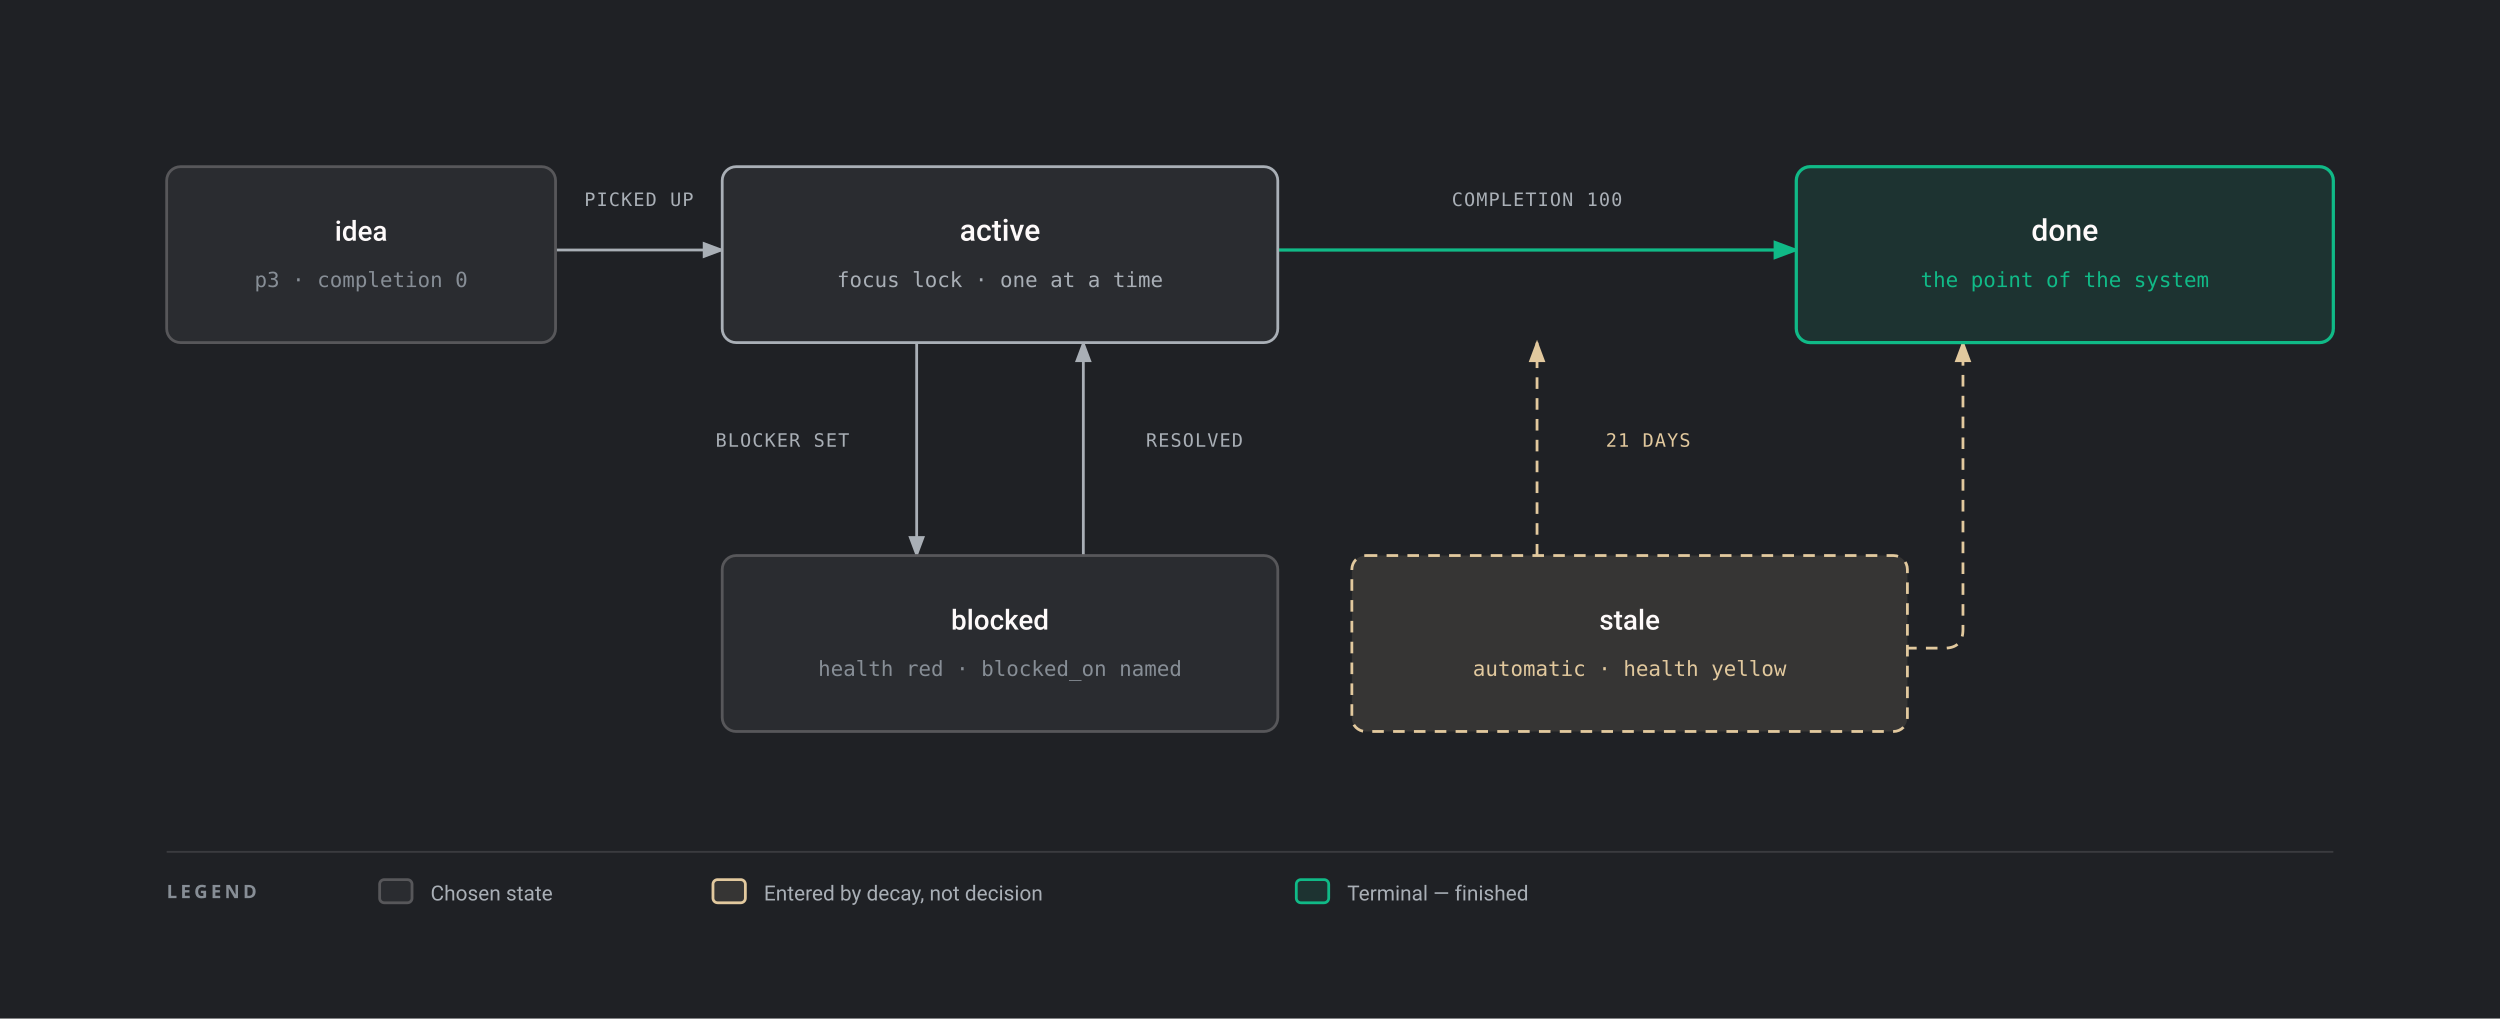
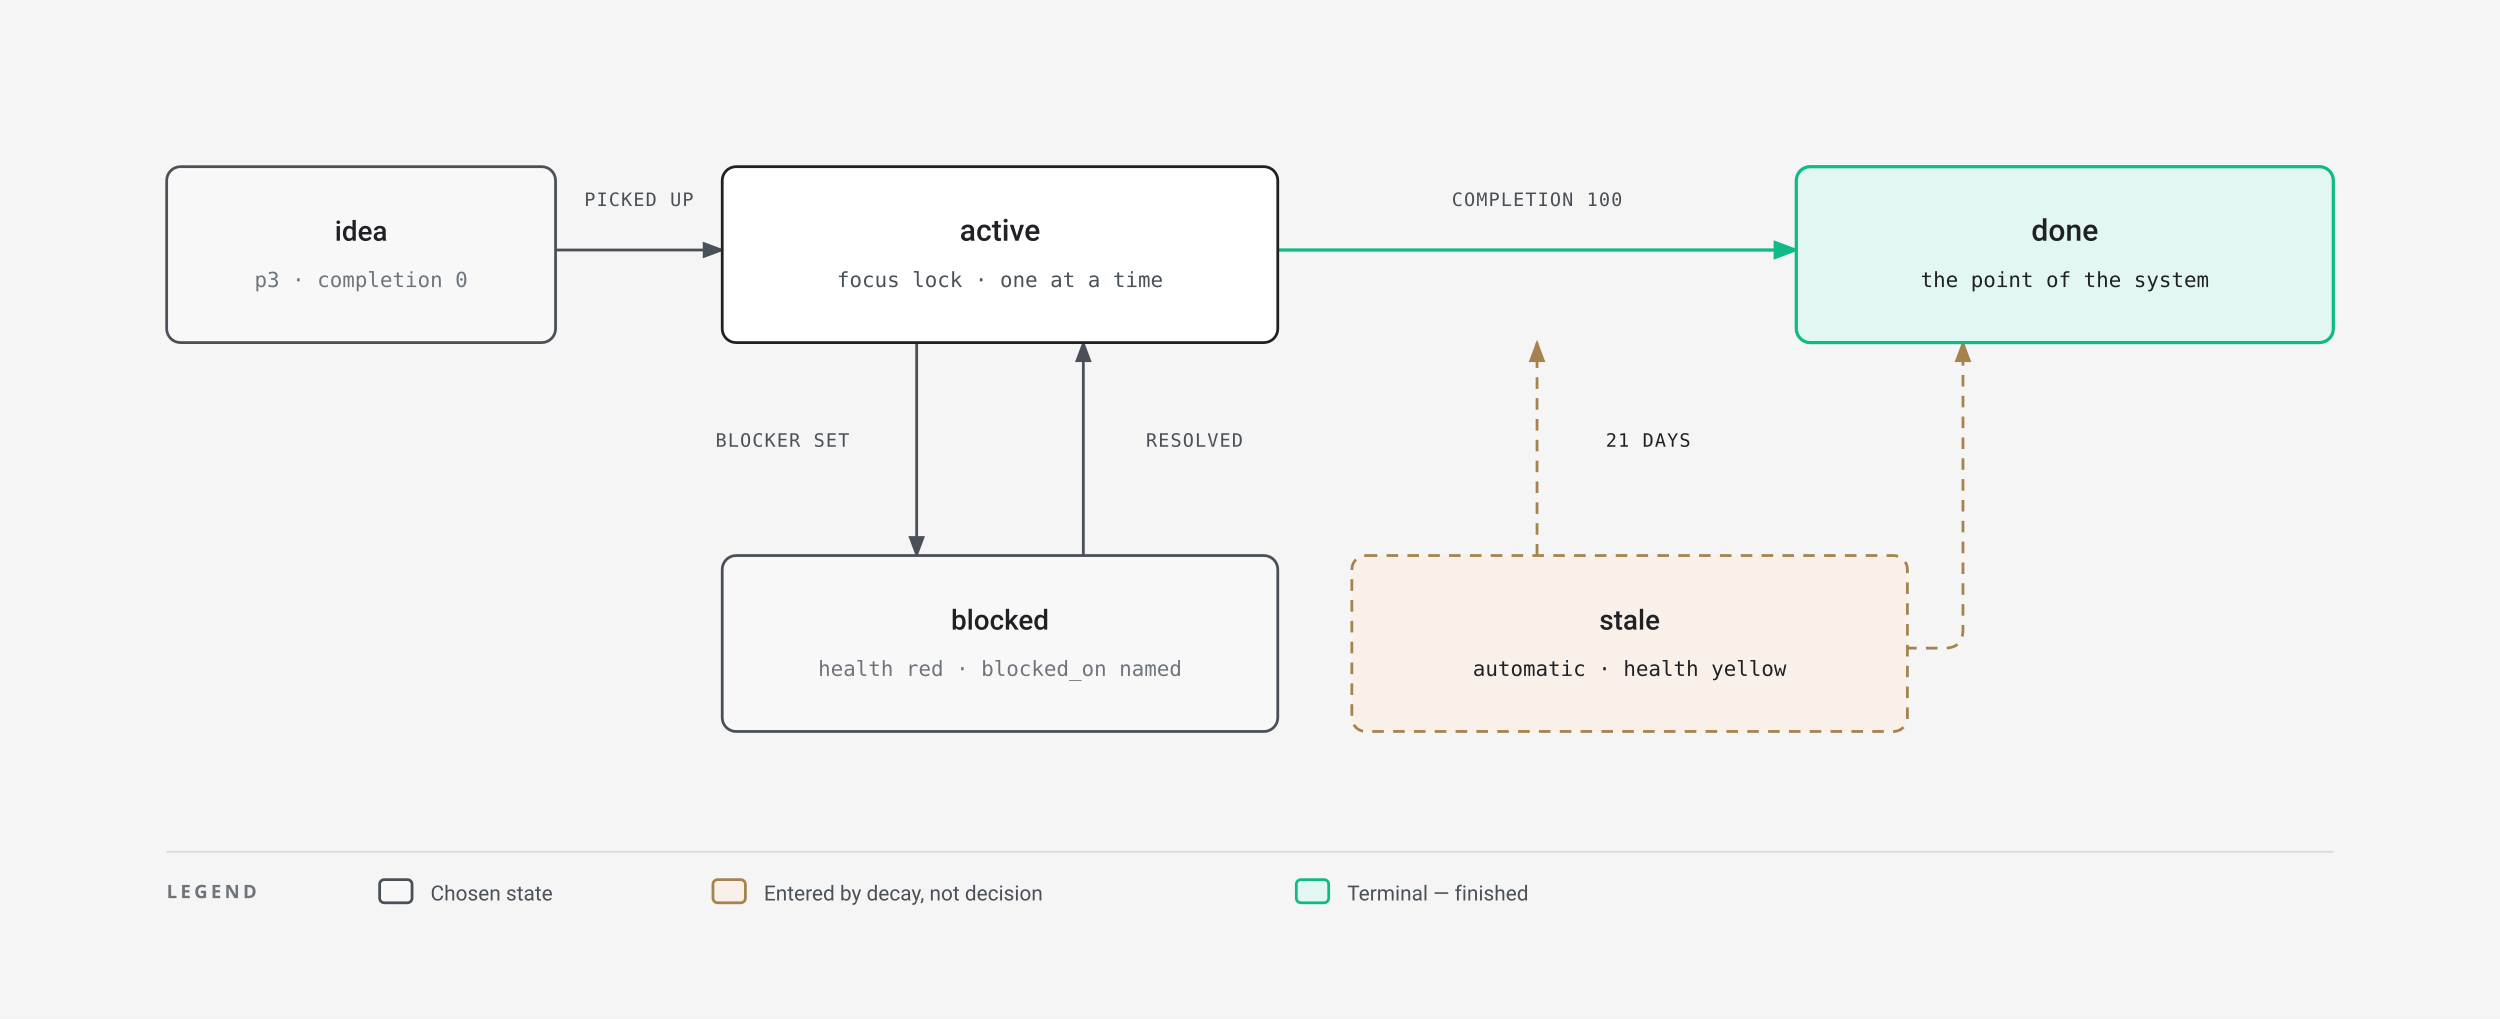
<svg xmlns="http://www.w3.org/2000/svg" viewBox="0 0 1080 440" role="img" aria-labelledby="pulse-t pulse-d">
  <defs>
    <marker id="a5" markerWidth="8" markerHeight="6" refX="7" refY="3" orient="auto">
      <polygon points="0 0, 8 3, 0 6" fill="#10BA87" />
    </marker>
    <marker id="n5" markerWidth="8" markerHeight="6" refX="7" refY="3" orient="auto">
-       <polygon points="0 0, 8 3, 0 6" fill="#A9AFB6" />
+       <polygon points="0 0, 8 3, 0 6" fill="#4A5058" />
    </marker>
    <marker id="s5" markerWidth="8" markerHeight="6" refX="7" refY="3" orient="auto">
-       <polygon points="0 0, 8 3, 0 6" fill="#E2C99E" />
+       <polygon points="0 0, 8 3, 0 6" fill="#A6834E" />
    </marker>
  </defs>
-   <rect width="100%" height="100%" fill="#1F2125" />
-   <path d="M 240 108 L 312 108" stroke="#A9AFB6" stroke-width="1.2" fill="none" marker-end="url(#n5)" />
+   <rect width="100%" height="100%" fill="#F5F5F5" />
+   <path d="M 240 108 L 312 108" stroke="#4A5058" stroke-width="1.2" fill="none" marker-end="url(#n5)" />
  <path d="M 552 108 L 776 108" stroke="#10BA87" stroke-width="1.4" fill="none" marker-end="url(#a5)" />
-   <path d="M 396 148 L 396 240" stroke="#A9AFB6" stroke-width="1.2" fill="none" marker-end="url(#n5)" />
-   <path d="M 468 240 L 468 148" stroke="#A9AFB6" stroke-width="1.2" fill="none" marker-end="url(#n5)" />
-   <path d="M 664 240 L 664 148" stroke="#E2C99E" stroke-width="1.2" stroke-dasharray="5,4" fill="none" marker-end="url(#s5)" />
-   <path d="M 724 280 L 840 280 Q 848 280 848 272 L 848 148" stroke="#E2C99E" stroke-width="1.2" stroke-dasharray="5,4" fill="none" marker-end="url(#s5)" />
-   <rect x="244" y="80" width="64" height="12" rx="2" fill="#1F2125" />
-   <text x="276" y="89" fill="#A9AFB6" font-size="8" font-family="'Roboto Mono',monospace" text-anchor="middle" letter-spacing=".06em">PICKED UP</text>
-   <rect x="616" y="80" width="96" height="12" rx="2" fill="#1F2125" />
-   <text x="664" y="89" fill="#A9AFB6" font-size="8" font-family="'Roboto Mono',monospace" text-anchor="middle" letter-spacing=".06em">COMPLETION 100</text>
-   <rect x="300" y="184" width="76" height="12" rx="2" fill="#1F2125" />
-   <text x="338" y="193" fill="#A9AFB6" font-size="8" font-family="'Roboto Mono',monospace" text-anchor="middle" letter-spacing=".06em">BLOCKER SET</text>
-   <rect x="484" y="184" width="64" height="12" rx="2" fill="#1F2125" />
-   <text x="516" y="193" fill="#A9AFB6" font-size="8" font-family="'Roboto Mono',monospace" text-anchor="middle" letter-spacing=".06em">RESOLVED</text>
-   <rect x="680" y="184" width="64" height="12" rx="2" fill="#1F2125" />
-   <text x="712" y="193" fill="#E2C99E" font-size="8" font-family="'Roboto Mono',monospace" text-anchor="middle" letter-spacing=".06em">21 DAYS</text>
-   <rect x="72" y="72" width="168" height="76" rx="6" fill="#2a2c30" stroke="#57575a" stroke-width="1.2" />
-   <text x="156" y="104" fill="#FEFAFA" font-size="12" font-weight="500" font-family="Roboto,sans-serif" text-anchor="middle">idea</text>
-   <text x="156" y="124" fill="#878E96" font-size="9" font-family="'Roboto Mono',monospace" text-anchor="middle">p3 · completion 0</text>
-   <rect x="312" y="72" width="240" height="76" rx="6" fill="#2a2c30" stroke="#A9AFB6" stroke-width="1.2" />
-   <text x="432" y="104" fill="#FEFAFA" font-size="13" font-weight="500" font-family="Roboto,sans-serif" text-anchor="middle">active</text>
-   <text x="432" y="124" fill="#A9AFB6" font-size="9" font-family="'Roboto Mono',monospace" text-anchor="middle">focus lock · one at a time</text>
-   <rect x="776" y="72" width="232" height="76" rx="6" fill="#1d3331" stroke="#10BA87" stroke-width="1.4" />
-   <text x="892" y="104" fill="#FEFAFA" font-size="13" font-weight="500" font-family="Roboto,sans-serif" text-anchor="middle">done</text>
-   <text x="892" y="124" fill="#10BA87" font-size="9" font-family="'Roboto Mono',monospace" text-anchor="middle">the point of the system</text>
-   <rect x="312" y="240" width="240" height="76" rx="6" fill="#2a2c30" stroke="#57575a" stroke-width="1.2" />
-   <text x="432" y="272" fill="#FEFAFA" font-size="12" font-weight="500" font-family="Roboto,sans-serif" text-anchor="middle">blocked</text>
-   <text x="432" y="292" fill="#878E96" font-size="9" font-family="'Roboto Mono',monospace" text-anchor="middle">health red · blocked_on named</text>
-   <rect x="584" y="240" width="240" height="76" rx="6" fill="#363534" stroke="#E2C99E" stroke-width="1.2" stroke-dasharray="5,4" />
-   <text x="704" y="272" fill="#FEFAFA" font-size="12" font-weight="500" font-family="Roboto,sans-serif" text-anchor="middle">stale</text>
-   <text x="704" y="292" fill="#E2C99E" font-size="9" font-family="'Roboto Mono',monospace" text-anchor="middle">automatic · health yellow</text>
-   <line x1="72" y1="368" x2="1008" y2="368" stroke="#3a3b3f" stroke-width=".8" />
-   <text x="72" y="388" fill="#878E96" font-size="8" font-family="Montserrat,sans-serif" font-weight="600" letter-spacing=".18em">LEGEND</text>
-   <rect x="164" y="380" width="14" height="10" rx="2" fill="#2a2c30" stroke="#57575a" stroke-width="1.2" />
-   <text x="186" y="389" fill="#A9AFB6" font-size="9" font-family="Roboto,sans-serif">Chosen state</text>
-   <rect x="308" y="380" width="14" height="10" rx="2" fill="#363534" stroke="#E2C99E" stroke-width="1.2" />
-   <text x="330" y="389" fill="#A9AFB6" font-size="9" font-family="Roboto,sans-serif">Entered by decay, not decision</text>
-   <rect x="560" y="380" width="14" height="10" rx="2" fill="#1d3331" stroke="#10BA87" stroke-width="1.2" />
-   <text x="582" y="389" fill="#A9AFB6" font-size="9" font-family="Roboto,sans-serif">Terminal — finished</text>
+   <path d="M 396 148 L 396 240" stroke="#4A5058" stroke-width="1.2" fill="none" marker-end="url(#n5)" />
+   <path d="M 468 240 L 468 148" stroke="#4A5058" stroke-width="1.2" fill="none" marker-end="url(#n5)" />
+   <path d="M 664 240 L 664 148" stroke="#A6834E" stroke-width="1.2" stroke-dasharray="5,4" fill="none" marker-end="url(#s5)" />
+   <path d="M 724 280 L 840 280 Q 848 280 848 272 L 848 148" stroke="#A6834E" stroke-width="1.2" stroke-dasharray="5,4" fill="none" marker-end="url(#s5)" />
+   <rect x="244" y="80" width="64" height="12" rx="2" fill="#F5F5F5" />
+   <text x="276" y="89" fill="#4A5058" font-size="8" font-family="'Roboto Mono',monospace" text-anchor="middle" letter-spacing=".06em">PICKED UP</text>
+   <rect x="616" y="80" width="96" height="12" rx="2" fill="#F5F5F5" />
+   <text x="664" y="89" fill="#4A5058" font-size="8" font-family="'Roboto Mono',monospace" text-anchor="middle" letter-spacing=".06em">COMPLETION 100</text>
+   <rect x="300" y="184" width="76" height="12" rx="2" fill="#F5F5F5" />
+   <text x="338" y="193" fill="#4A5058" font-size="8" font-family="'Roboto Mono',monospace" text-anchor="middle" letter-spacing=".06em">BLOCKER SET</text>
+   <rect x="484" y="184" width="64" height="12" rx="2" fill="#F5F5F5" />
+   <text x="516" y="193" fill="#4A5058" font-size="8" font-family="'Roboto Mono',monospace" text-anchor="middle" letter-spacing=".06em">RESOLVED</text>
+   <rect x="680" y="184" width="64" height="12" rx="2" fill="#F5F5F5" />
+   <text x="712" y="193" fill="#1F2125" font-size="8" font-family="'Roboto Mono',monospace" text-anchor="middle" letter-spacing=".06em">21 DAYS</text>
+   <rect x="72" y="72" width="168" height="76" rx="6" fill="#f8f8f8" stroke="#4a5058" stroke-width="1.2" />
+   <text x="156" y="104" fill="#1F2125" font-size="12" font-weight="500" font-family="Roboto,sans-serif" text-anchor="middle">idea</text>
+   <text x="156" y="124" fill="#6E747C" font-size="9" font-family="'Roboto Mono',monospace" text-anchor="middle">p3 · completion 0</text>
+   <rect x="312" y="72" width="240" height="76" rx="6" fill="#ffffff" stroke="#1F2125" stroke-width="1.2" />
+   <text x="432" y="104" fill="#1F2125" font-size="13" font-weight="500" font-family="Roboto,sans-serif" text-anchor="middle">active</text>
+   <text x="432" y="124" fill="#4A5058" font-size="9" font-family="'Roboto Mono',monospace" text-anchor="middle">focus lock · one at a time</text>
+   <rect x="776" y="72" width="232" height="76" rx="6" fill="#e2f7f1" stroke="#10BA87" stroke-width="1.4" />
+   <text x="892" y="104" fill="#1F2125" font-size="13" font-weight="500" font-family="Roboto,sans-serif" text-anchor="middle">done</text>
+   <text x="892" y="124" fill="#1F2125" font-size="9" font-family="'Roboto Mono',monospace" text-anchor="middle">the point of the system</text>
+   <rect x="312" y="240" width="240" height="76" rx="6" fill="#f8f8f8" stroke="#4a5058" stroke-width="1.2" />
+   <text x="432" y="272" fill="#1F2125" font-size="12" font-weight="500" font-family="Roboto,sans-serif" text-anchor="middle">blocked</text>
+   <text x="432" y="292" fill="#6E747C" font-size="9" font-family="'Roboto Mono',monospace" text-anchor="middle">health red · blocked_on named</text>
+   <rect x="584" y="240" width="240" height="76" rx="6" fill="#f9f1e9" stroke="#A6834E" stroke-width="1.2" stroke-dasharray="5,4" />
+   <text x="704" y="272" fill="#1F2125" font-size="12" font-weight="500" font-family="Roboto,sans-serif" text-anchor="middle">stale</text>
+   <text x="704" y="292" fill="#1F2125" font-size="9" font-family="'Roboto Mono',monospace" text-anchor="middle">automatic · health yellow</text>
+   <line x1="72" y1="368" x2="1008" y2="368" stroke="#dddadb" stroke-width=".8" />
+   <text x="72" y="388" fill="#6E747C" font-size="8" font-family="Montserrat,sans-serif" font-weight="600" letter-spacing=".18em">LEGEND</text>
+   <rect x="164" y="380" width="14" height="10" rx="2" fill="#f8f8f8" stroke="#4a5058" stroke-width="1.2" />
+   <text x="186" y="389" fill="#4A5058" font-size="9" font-family="Roboto,sans-serif">Chosen state</text>
+   <rect x="308" y="380" width="14" height="10" rx="2" fill="#f9f1e9" stroke="#A6834E" stroke-width="1.2" />
+   <text x="330" y="389" fill="#4A5058" font-size="9" font-family="Roboto,sans-serif">Entered by decay, not decision</text>
+   <rect x="560" y="380" width="14" height="10" rx="2" fill="#e2f7f1" stroke="#10BA87" stroke-width="1.2" />
+   <text x="582" y="389" fill="#4A5058" font-size="9" font-family="Roboto,sans-serif">Terminal — finished</text>
</svg>
